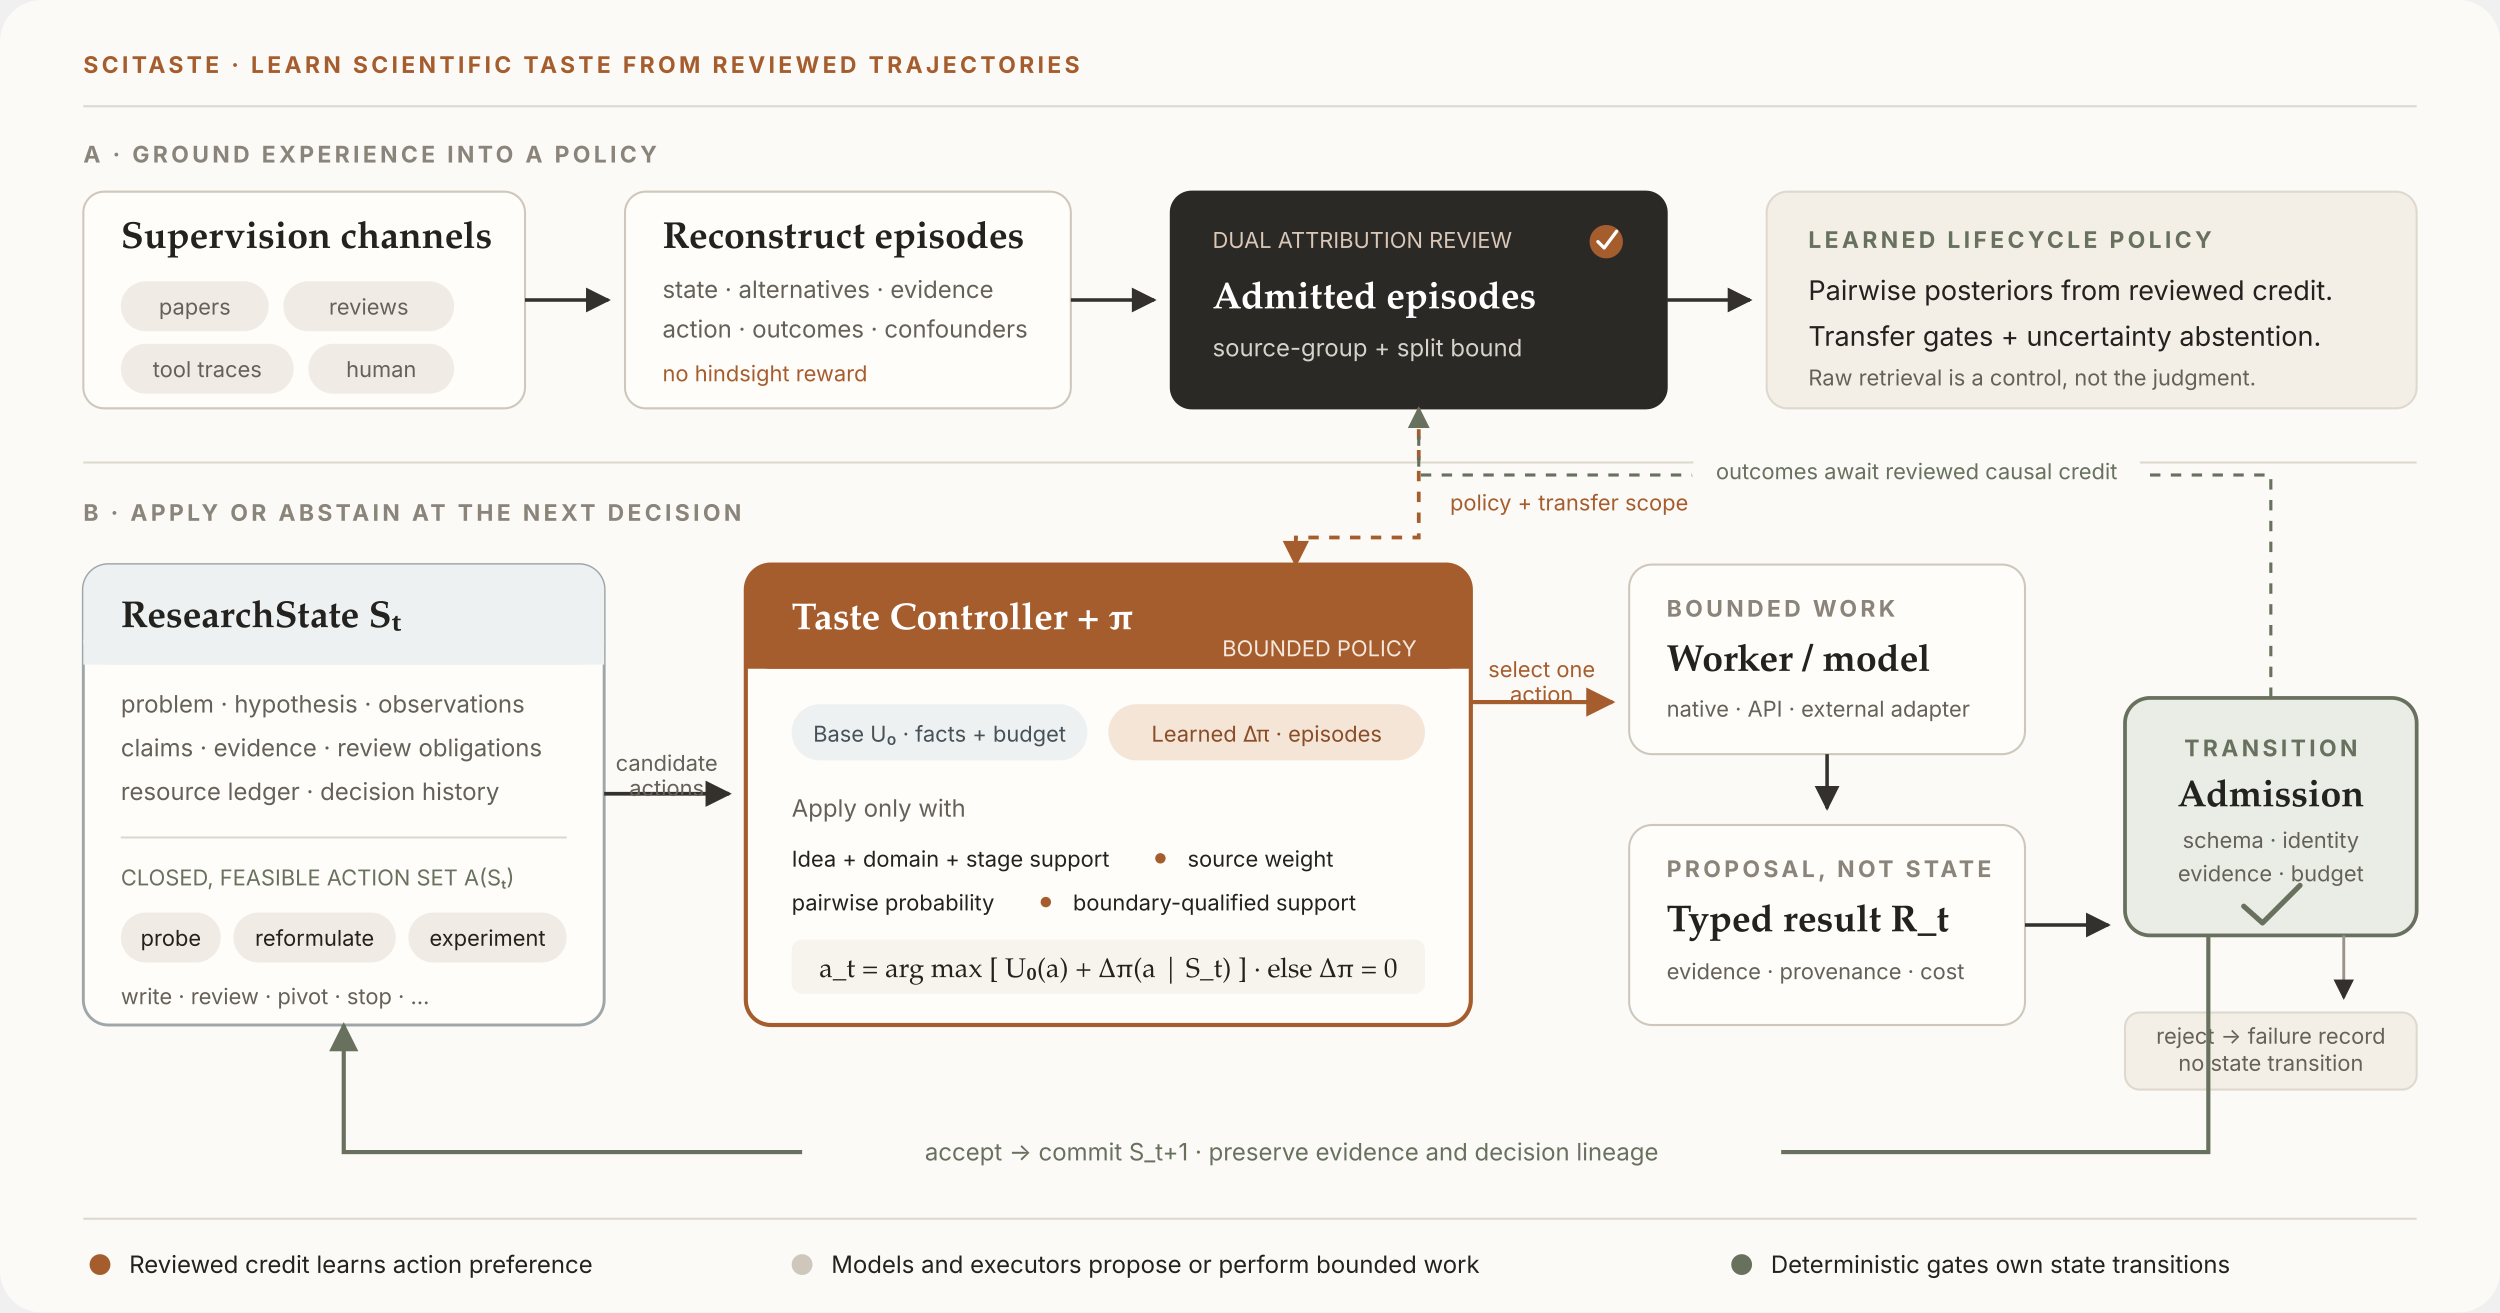
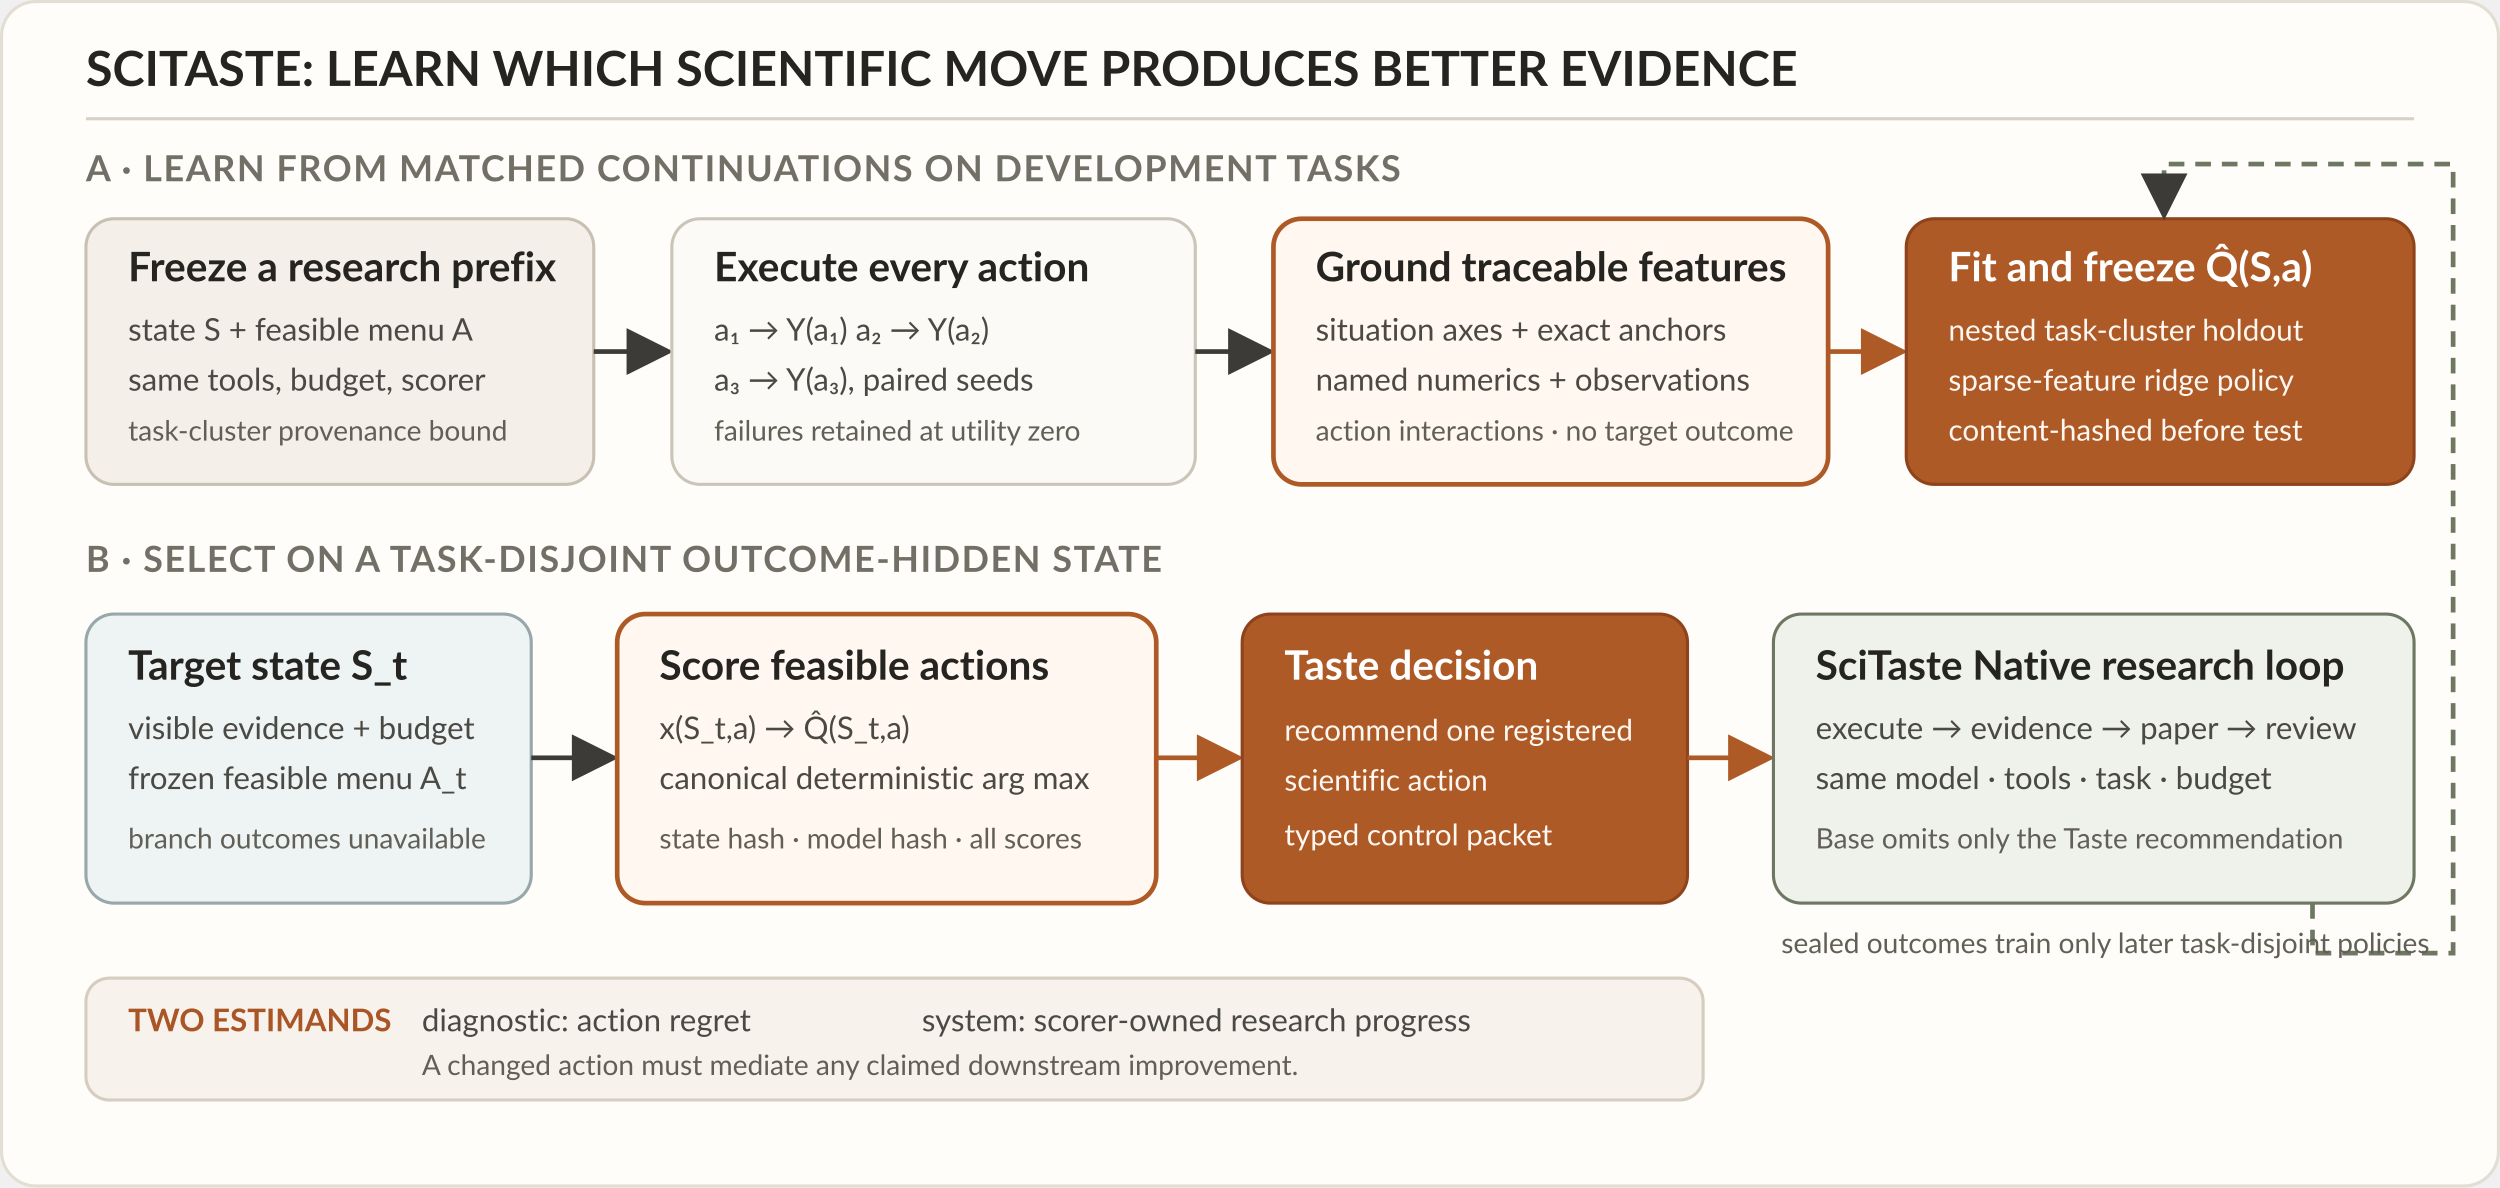
- <svg xmlns="http://www.w3.org/2000/svg" width="1200" height="630" viewBox="0 0 1200 630" role="img" aria-labelledby="figure-title figure-description">
+ <svg xmlns="http://www.w3.org/2000/svg" width="1600" height="760" viewBox="0 0 1600 760" role="img" aria-labelledby="title desc">
  <defs>
-     <marker id="arrow-ink" viewBox="0 0 10 10" refX="9" refY="5" markerWidth="7" markerHeight="7" orient="auto-start-reverse">
-       <path d="M 0 0 L 10 5 L 0 10 z" fill="#34312c" />
+     <marker id="arrow" markerWidth="10" markerHeight="10" refX="8" refY="5" orient="auto">
+       <path d="M0,0 L10,5 L0,10 z" fill="#3c3b37" />
    </marker>
-     <marker id="arrow-accent" viewBox="0 0 10 10" refX="9" refY="5" markerWidth="7" markerHeight="7" orient="auto-start-reverse">
-       <path d="M 0 0 L 10 5 L 0 10 z" fill="#a65d2e" />
-     </marker>
-     <marker id="arrow-sage" viewBox="0 0 10 10" refX="9" refY="5" markerWidth="7" markerHeight="7" orient="auto-start-reverse">
-       <path d="M 0 0 L 10 5 L 0 10 z" fill="#68715e" />
+     <marker id="arrowAccent" markerWidth="10" markerHeight="10" refX="8" refY="5" orient="auto">
+       <path d="M0,0 L10,5 L0,10 z" fill="#ad5a27" />
    </marker>
    <style>
-       .sans { font-family: Inter, ui-sans-serif, -apple-system, BlinkMacSystemFont, "Segoe UI", sans-serif; }
-       .serif { font-family: "Iowan Old Style", "Palatino Linotype", Palatino, Georgia, serif; }
-       .label { font-size: 11px; font-weight: 700; letter-spacing: 1.6px; }
-       .heading { font-size: 18px; font-weight: 700; }
-       .body { font-size: 13px; }
-       .small { font-size: 11.5px; }
-       .micro { font-size: 10.5px; }
-       .ink { fill: #24221e; }
-       .soft { fill: #666158; }
-       .faint { fill: #8a847a; }
+       .title{font:700 31px 'Lato',Arial,sans-serif;fill:#252420}.section{font:700 23px 'Lato',Arial,sans-serif;fill:#726f66;letter-spacing:1px}.boxTitle{font:700 26px 'Lato',Arial,sans-serif;fill:#252420}.body{font:400 20px 'Lato',Arial,sans-serif;fill:#4b4943}.small{font:400 18px 'Lato',Arial,sans-serif;fill:#625f57}.accent{font:700 20px 'Lato',Arial,sans-serif;fill:#a95526}.whiteTitle{font:700 26px 'Lato',Arial,sans-serif;fill:#fff}.whiteBody{font:400 19px 'Lato',Arial,sans-serif;fill:#fff8f2}.box{fill:#fbfaf7;stroke:#cbc5b9;stroke-width:2}.source{fill:#f4f0e9;stroke:#c8c0b3;stroke-width:2}.target{fill:#eef3f4;stroke:#98a7aa;stroke-width:2}.method{fill:#fff7f0;stroke:#ad5a27;stroke-width:3}.policy{fill:#ad5a27;stroke:#8e431c;stroke-width:2}.system{fill:#eff2eb;stroke:#6d7762;stroke-width:2}.flow{fill:none;stroke:#3c3b37;stroke-width:3;marker-end:url(#arrow)}.accentFlow{fill:none;stroke:#ad5a27;stroke-width:3;marker-end:url(#arrowAccent)}.feedback{fill:none;stroke:#6d7762;stroke-width:3;stroke-dasharray:10 7;marker-end:url(#arrow)}
    </style>
  </defs>
-   <rect width="1200" height="630" rx="20" fill="#fbfaf7" />
-   <text x="40" y="35" class="sans label" fill="#a65d2e">SCITASTE · LEARN SCIENTIFIC TASTE FROM REVIEWED TRAJECTORIES</text>
-   <line x1="40" y1="51" x2="1160" y2="51" stroke="#ded8ce" />
-   <g id="taste-formation" data-kind="panel">
-     <text x="40" y="78" class="sans label" fill="#8a847a">A · GROUND EXPERIENCE INTO A POLICY</text>
-     <g id="high-quality-research" data-kind="entity" data-role="source-evidence">
-       <rect x="40" y="92" width="212" height="104" rx="10" fill="#fffdf9" stroke="#cfc7bb" />
-       <text x="58" y="119" class="serif heading ink">Supervision channels</text>
-       <g class="sans micro soft">
-         <rect x="58" y="135" width="71" height="24" rx="12" fill="#f0ece5" />
-         <text x="93.5" y="151" text-anchor="middle">papers</text>
-         <rect x="136" y="135" width="82" height="24" rx="12" fill="#f0ece5" />
-         <text x="177" y="151" text-anchor="middle">reviews</text>
-         <rect x="58" y="165" width="83" height="24" rx="12" fill="#f0ece5" />
-         <text x="99.5" y="181" text-anchor="middle">tool traces</text>
-         <rect x="148" y="165" width="70" height="24" rx="12" fill="#f0ece5" />
-         <text x="183" y="181" text-anchor="middle">human</text>
-       </g>
-     </g>
-     <path d="M252 144 H292" fill="none" stroke="#34312c" stroke-width="1.7" marker-end="url(#arrow-ink)" />
-     <g id="taste-abstraction" data-kind="entity" data-role="abstraction">
-       <rect x="300" y="92" width="214" height="104" rx="10" fill="#fffdf9" stroke="#cfc7bb" />
-       <text x="318" y="119" class="serif heading ink">Reconstruct episodes</text>
-       <text x="318" y="143" class="sans small soft">state · alternatives · evidence</text>
-       <text x="318" y="162" class="sans small soft">action · outcomes · confounders</text>
-       <text x="318" y="183" class="sans micro" fill="#a65d2e">no hindsight reward</text>
-     </g>
-     <path d="M514 144 H554" fill="none" stroke="#34312c" stroke-width="1.7" marker-end="url(#arrow-ink)" />
-     <g id="taste-library" data-kind="entity" data-role="decision-precedent">
-       <rect x="562" y="92" width="238" height="104" rx="10" fill="#2b2925" stroke="#2b2925" />
-       <text x="582" y="119" class="sans micro" fill="#d9c7b7">DUAL ATTRIBUTION REVIEW</text>
-       <text x="582" y="148" class="serif heading" fill="#ffffff">Admitted episodes</text>
-       <text x="582" y="171" class="sans small" fill="#d7d2ca">source-group + split bound</text>
-       <circle cx="771" cy="116" r="8" fill="#a65d2e" />
-       <path d="M767 116 L770 119 L776 111" fill="none" stroke="#fff" stroke-width="1.6" stroke-linecap="round" stroke-linejoin="round" />
-     </g>
-     <path d="M800 144 H840" fill="none" stroke="#34312c" stroke-width="1.7" marker-end="url(#arrow-ink)" />
-     <g id="knowledge-taste-distinction" data-kind="annotation">
-       <rect x="848" y="92" width="312" height="104" rx="10" fill="#f3efe7" stroke="#ded8ce" />
-       <text x="868" y="119" class="sans label" fill="#68715e">LEARNED LIFECYCLE POLICY</text>
-       <text x="868" y="144" class="sans body ink">Pairwise posteriors from reviewed credit.</text>
-       <text x="868" y="166" class="sans body ink">Transfer gates + uncertainty abstention.</text>
-       <text x="868" y="185" class="sans micro soft">Raw retrieval is a control, not the judgment.</text>
-     </g>
-   </g>
-   <line x1="40" y1="222" x2="1160" y2="222" stroke="#ded8ce" />
-   <text x="40" y="250" class="sans label" fill="#8a847a">B · APPLY OR ABSTAIN AT THE NEXT DECISION</text>
-   <g id="research-state" data-kind="entity" data-role="canonical-state">
-     <rect x="40" y="271" width="250" height="221" rx="12" fill="#fffdf9" stroke="#9ea6aa" stroke-width="1.4" />
-     <rect x="40" y="271" width="250" height="48" rx="12" fill="#edf1f2" />
-     <path d="M40 307 H290 V319 H40 Z" fill="#edf1f2" />
-     <text x="58" y="301" class="serif heading ink">ResearchState Sₜ</text>
-     <text x="58" y="342" class="sans small soft">problem · hypothesis · observations</text>
-     <text x="58" y="363" class="sans small soft">claims · evidence · review obligations</text>
-     <text x="58" y="384" class="sans small soft">resource ledger · decision history</text>
-     <line x1="58" y1="402" x2="272" y2="402" stroke="#ded8ce" />
-     <text x="58" y="425" class="sans micro" fill="#68715e">CLOSED, FEASIBLE ACTION SET A(Sₜ)</text>
-     <g class="sans micro ink">
-       <rect x="58" y="438" width="48" height="24" rx="12" fill="#f0ece5" />
-       <text x="82" y="454" text-anchor="middle">probe</text>
-       <rect x="112" y="438" width="78" height="24" rx="12" fill="#f0ece5" />
-       <text x="151" y="454" text-anchor="middle">reformulate</text>
-       <rect x="196" y="438" width="76" height="24" rx="12" fill="#f0ece5" />
-       <text x="234" y="454" text-anchor="middle">experiment</text>
-       <text x="58" y="482" class="sans micro soft">write · review · pivot · stop · …</text>
-     </g>
-   </g>
-   <path d="M290 381 H350" fill="none" stroke="#34312c" stroke-width="1.8" marker-end="url(#arrow-ink)" />
-   <text x="320" y="370" text-anchor="middle" class="sans micro soft">candidate</text>
-   <text x="320" y="382" text-anchor="middle" class="sans micro soft">actions</text>
-   <g id="taste-controller" data-kind="entity" data-role="decision-owner">
-     <rect x="358" y="271" width="348" height="221" rx="12" fill="#fffdf9" stroke="#a65d2e" stroke-width="2" />
-     <rect x="358" y="271" width="348" height="50" rx="12" fill="#a65d2e" />
-     <path d="M358 307 H706 V321 H358 Z" fill="#a65d2e" />
-     <text x="380" y="302" class="serif heading" fill="#ffffff">Taste Controller + π</text>
-     <text x="680" y="315" text-anchor="end" class="sans micro" fill="#f6e8dc">BOUNDED POLICY</text>
-     <g class="sans micro">
-       <rect x="380" y="338" width="142" height="27" rx="13.5" fill="#edf1f2" />
-       <text x="451" y="356" text-anchor="middle" fill="#465158">Base U₀ · facts + budget</text>
-       <rect x="532" y="338" width="152" height="27" rx="13.5" fill="#f4e5d7" />
-       <text x="608" y="356" text-anchor="middle" fill="#8b4d27">Learned Δπ · episodes</text>
-     </g>
-     <text x="380" y="392" class="sans small soft">Apply only with</text>
-     <g class="sans micro ink">
-       <text x="380" y="416">Idea + domain + stage support</text>
-       <circle cx="557" cy="412" r="2.5" fill="#a65d2e" />
-       <text x="570" y="416">source weight</text>
-       <text x="380" y="437">pairwise probability</text>
-       <circle cx="502" cy="433" r="2.5" fill="#a65d2e" />
-       <text x="515" y="437">boundary-qualified support</text>
-     </g>
-     <rect x="380" y="451" width="304" height="26" rx="5" fill="#f7f3ed" />
-     <text x="532" y="469" text-anchor="middle" class="serif body ink">a_t = arg max [ U₀(a) + Δπ(a | S_t) ] · else Δπ = 0</text>
-   </g>
-   <path d="M681 196 V258 H622 V271" fill="none" stroke="#a65d2e" stroke-width="1.8" stroke-dasharray="5 5" marker-end="url(#arrow-accent)" />
-   <text x="696" y="245" class="sans micro" fill="#a65d2e">policy + transfer scope</text>
-   <path d="M706 337 H774" fill="none" stroke="#a65d2e" stroke-width="2" marker-end="url(#arrow-accent)" />
-   <text x="740" y="325" text-anchor="middle" class="sans micro" fill="#a65d2e">select one</text>
-   <text x="740" y="337" text-anchor="middle" class="sans micro" fill="#a65d2e">action</text>
-   <g id="bounded-work" data-kind="entity" data-role="proposal-and-execution">
-     <rect x="782" y="271" width="190" height="91" rx="11" fill="#fffdf9" stroke="#cfc7bb" />
-     <text x="800" y="296" class="sans label" fill="#8a847a">BOUNDED WORK</text>
-     <text x="800" y="322" class="serif heading ink">Worker / model</text>
-     <text x="800" y="344" class="sans micro soft">native · API · external adapter</text>
-   </g>
-   <path d="M877 362 V388" fill="none" stroke="#34312c" stroke-width="1.7" marker-end="url(#arrow-ink)" />
-   <g id="typed-result" data-kind="entity" data-role="unadmitted-result">
-     <rect x="782" y="396" width="190" height="96" rx="11" fill="#fffdf9" stroke="#cfc7bb" />
-     <text x="800" y="421" class="sans label" fill="#8a847a">PROPOSAL, NOT STATE</text>
-     <text x="800" y="447" class="serif heading ink">Typed result R_t</text>
-     <text x="800" y="470" class="sans micro soft">evidence · provenance · cost</text>
-   </g>
-   <path d="M972 444 H1012" fill="none" stroke="#34312c" stroke-width="1.7" marker-end="url(#arrow-ink)" />
-   <g id="admission-gate" data-kind="entity" data-role="transition-authority">
-     <rect x="1020" y="335" width="140" height="114" rx="12" fill="#e9ede6" stroke="#68715e" stroke-width="1.8" />
-     <text x="1090" y="363" text-anchor="middle" class="sans label" fill="#68715e">TRANSITION</text>
-     <text x="1090" y="387" text-anchor="middle" class="serif heading ink">Admission</text>
-     <text x="1090" y="407" text-anchor="middle" class="sans micro soft">schema · identity</text>
-     <text x="1090" y="423" text-anchor="middle" class="sans micro soft">evidence · budget</text>
-     <path d="M1077 435 L1086 443 L1104 425" fill="none" stroke="#68715e" stroke-width="2.5" stroke-linecap="round" stroke-linejoin="round" />
-   </g>
-   <path d="M1090 335 V228 H681 V196" fill="none" stroke="#68715e" stroke-width="1.5" stroke-dasharray="5 5" marker-end="url(#arrow-sage)" />
-   <rect x="812" y="216" width="216" height="20" rx="10" fill="#fbfaf7" />
-   <text x="920" y="230" text-anchor="middle" class="sans micro" fill="#68715e">outcomes await reviewed causal credit</text>
-   <g id="rejected-result" data-kind="annotation">
-     <path d="M1125 449 V479" fill="none" stroke="#9a948a" stroke-width="1.4" marker-end="url(#arrow-ink)" />
-     <rect x="1020" y="486" width="140" height="37" rx="7" fill="#f3efe7" stroke="#ded8ce" />
-     <text x="1090" y="501" text-anchor="middle" class="sans micro soft">reject → failure record</text>
-     <text x="1090" y="514" text-anchor="middle" class="sans micro soft">no state transition</text>
-   </g>
-   <path d="M1060 449 V553 H165 V492" fill="none" stroke="#68715e" stroke-width="2" marker-end="url(#arrow-sage)" />
-   <rect x="385" y="541" width="470" height="24" rx="12" fill="#fbfaf7" />
-   <text x="620" y="557" text-anchor="middle" class="sans small" fill="#68715e">accept → commit S_t+1 · preserve evidence and decision lineage</text>
-   <line x1="40" y1="585" x2="1160" y2="585" stroke="#ded8ce" />
-   <g id="authority-legend" data-kind="legend" class="sans small">
-     <circle cx="48" cy="607" r="5" fill="#a65d2e" />
-     <text x="62" y="611" class="ink">Reviewed credit learns action preference</text>
-     <circle cx="385" cy="607" r="5" fill="#cfc7bb" />
-     <text x="399" y="611" class="ink">Models and executors propose or perform bounded work</text>
-     <circle cx="836" cy="607" r="5" fill="#68715e" />
-     <text x="850" y="611" class="ink">Deterministic gates own state transitions</text>
-   </g>
+   <rect x="1" y="1" width="1598" height="758" rx="22" fill="#fffdf9" stroke="#e3ded4" stroke-width="2" />
+   <text x="55" y="55" class="title">SCITASTE: LEARN WHICH SCIENTIFIC MOVE PRODUCES BETTER EVIDENCE</text>
+   <line x1="55" y1="76" x2="1545" y2="76" stroke="#d8d1c5" stroke-width="2" />
+   <text x="55" y="116" class="section">A · LEARN FROM MATCHED CONTINUATIONS ON DEVELOPMENT TASKS</text>
+   <rect x="55" y="140" width="325" height="170" rx="18" class="source" />
+   <text x="82" y="180" class="boxTitle">Freeze a research prefix</text>
+   <text x="82" y="218" class="body">state S + feasible menu A</text>
+   <text x="82" y="250" class="body">same tools, budget, scorer</text>
+   <text x="82" y="282" class="small">task-cluster provenance bound</text>
+   <path d="M380 225 H425" class="flow" />
+   <rect x="430" y="140" width="335" height="170" rx="18" class="box" />
+   <text x="457" y="180" class="boxTitle">Execute every action</text>
+   <text x="457" y="218" class="body">a₁ → Y(a₁)   a₂ → Y(a₂)</text>
+   <text x="457" y="250" class="body">a₃ → Y(a₃), paired seeds</text>
+   <text x="457" y="282" class="small">failures retained at utility zero</text>
+   <path d="M765 225 H810" class="flow" />
+   <rect x="815" y="140" width="355" height="170" rx="18" class="method" />
+   <text x="842" y="180" class="boxTitle">Ground traceable features</text>
+   <text x="842" y="218" class="body">situation axes + exact anchors</text>
+   <text x="842" y="250" class="body">named numerics + observations</text>
+   <text x="842" y="282" class="small">action interactions · no target outcome</text>
+   <path d="M1170 225 H1215" class="accentFlow" />
+   <rect x="1220" y="140" width="325" height="170" rx="18" class="policy" />
+   <text x="1247" y="180" class="whiteTitle">Fit and freeze Q̂(S,a)</text>
+   <text x="1247" y="218" class="whiteBody">nested task-cluster holdout</text>
+   <text x="1247" y="250" class="whiteBody">sparse-feature ridge policy</text>
+   <text x="1247" y="282" class="whiteBody">content-hashed before test</text>
+   <text x="55" y="366" class="section">B · SELECT ON A TASK-DISJOINT OUTCOME-HIDDEN STATE</text>
+   <rect x="55" y="393" width="285" height="185" rx="18" class="target" />
+   <text x="82" y="435" class="boxTitle">Target state S_t</text>
+   <text x="82" y="473" class="body">visible evidence + budget</text>
+   <text x="82" y="505" class="body">frozen feasible menu A_t</text>
+   <text x="82" y="543" class="small">branch outcomes unavailable</text>
+   <path d="M340 485 H390" class="flow" />
+   <rect x="395" y="393" width="345" height="185" rx="18" class="method" />
+   <text x="422" y="435" class="boxTitle">Score feasible actions</text>
+   <text x="422" y="473" class="body">x(S_t,a) → Q̂(S_t,a)</text>
+   <text x="422" y="505" class="body">canonical deterministic arg max</text>
+   <text x="422" y="543" class="small">state hash · model hash · all scores</text>
+   <path d="M740 485 H790" class="accentFlow" />
+   <rect x="795" y="393" width="285" height="185" rx="18" class="policy" />
+   <text x="822" y="435" class="whiteTitle">Taste decision</text>
+   <text x="822" y="474" class="whiteBody">recommend one registered</text>
+   <text x="822" y="506" class="whiteBody">scientific action</text>
+   <text x="822" y="541" class="whiteBody">typed control packet</text>
+   <path d="M1080 485 H1130" class="accentFlow" />
+   <rect x="1135" y="393" width="410" height="185" rx="18" class="system" />
+   <text x="1162" y="435" class="boxTitle">SciTaste Native research loop</text>
+   <text x="1162" y="473" class="body">execute → evidence → paper → review</text>
+   <text x="1162" y="505" class="body">same model · tools · task · budget</text>
+   <text x="1162" y="543" class="small">Base omits only the Taste recommendation</text>
+   <path d="M1480 578 V610 H1570 V105 H1385 V135" class="feedback" />
+   <text x="1140" y="610" class="small">sealed outcomes train only later task-disjoint policies</text>
+   <rect x="55" y="626" width="1035" height="78" rx="15" fill="#f7f3ec" stroke="#d5cdbf" stroke-width="2" />
+   <text x="82" y="660" class="accent">TWO ESTIMANDS</text>
+   <text x="270" y="660" class="body">diagnostic: action regret</text>
+   <text x="590" y="660" class="body">system: scorer-owned research progress</text>
+   <text x="270" y="688" class="small">A changed action must mediate any claimed downstream improvement.</text>
</svg>
